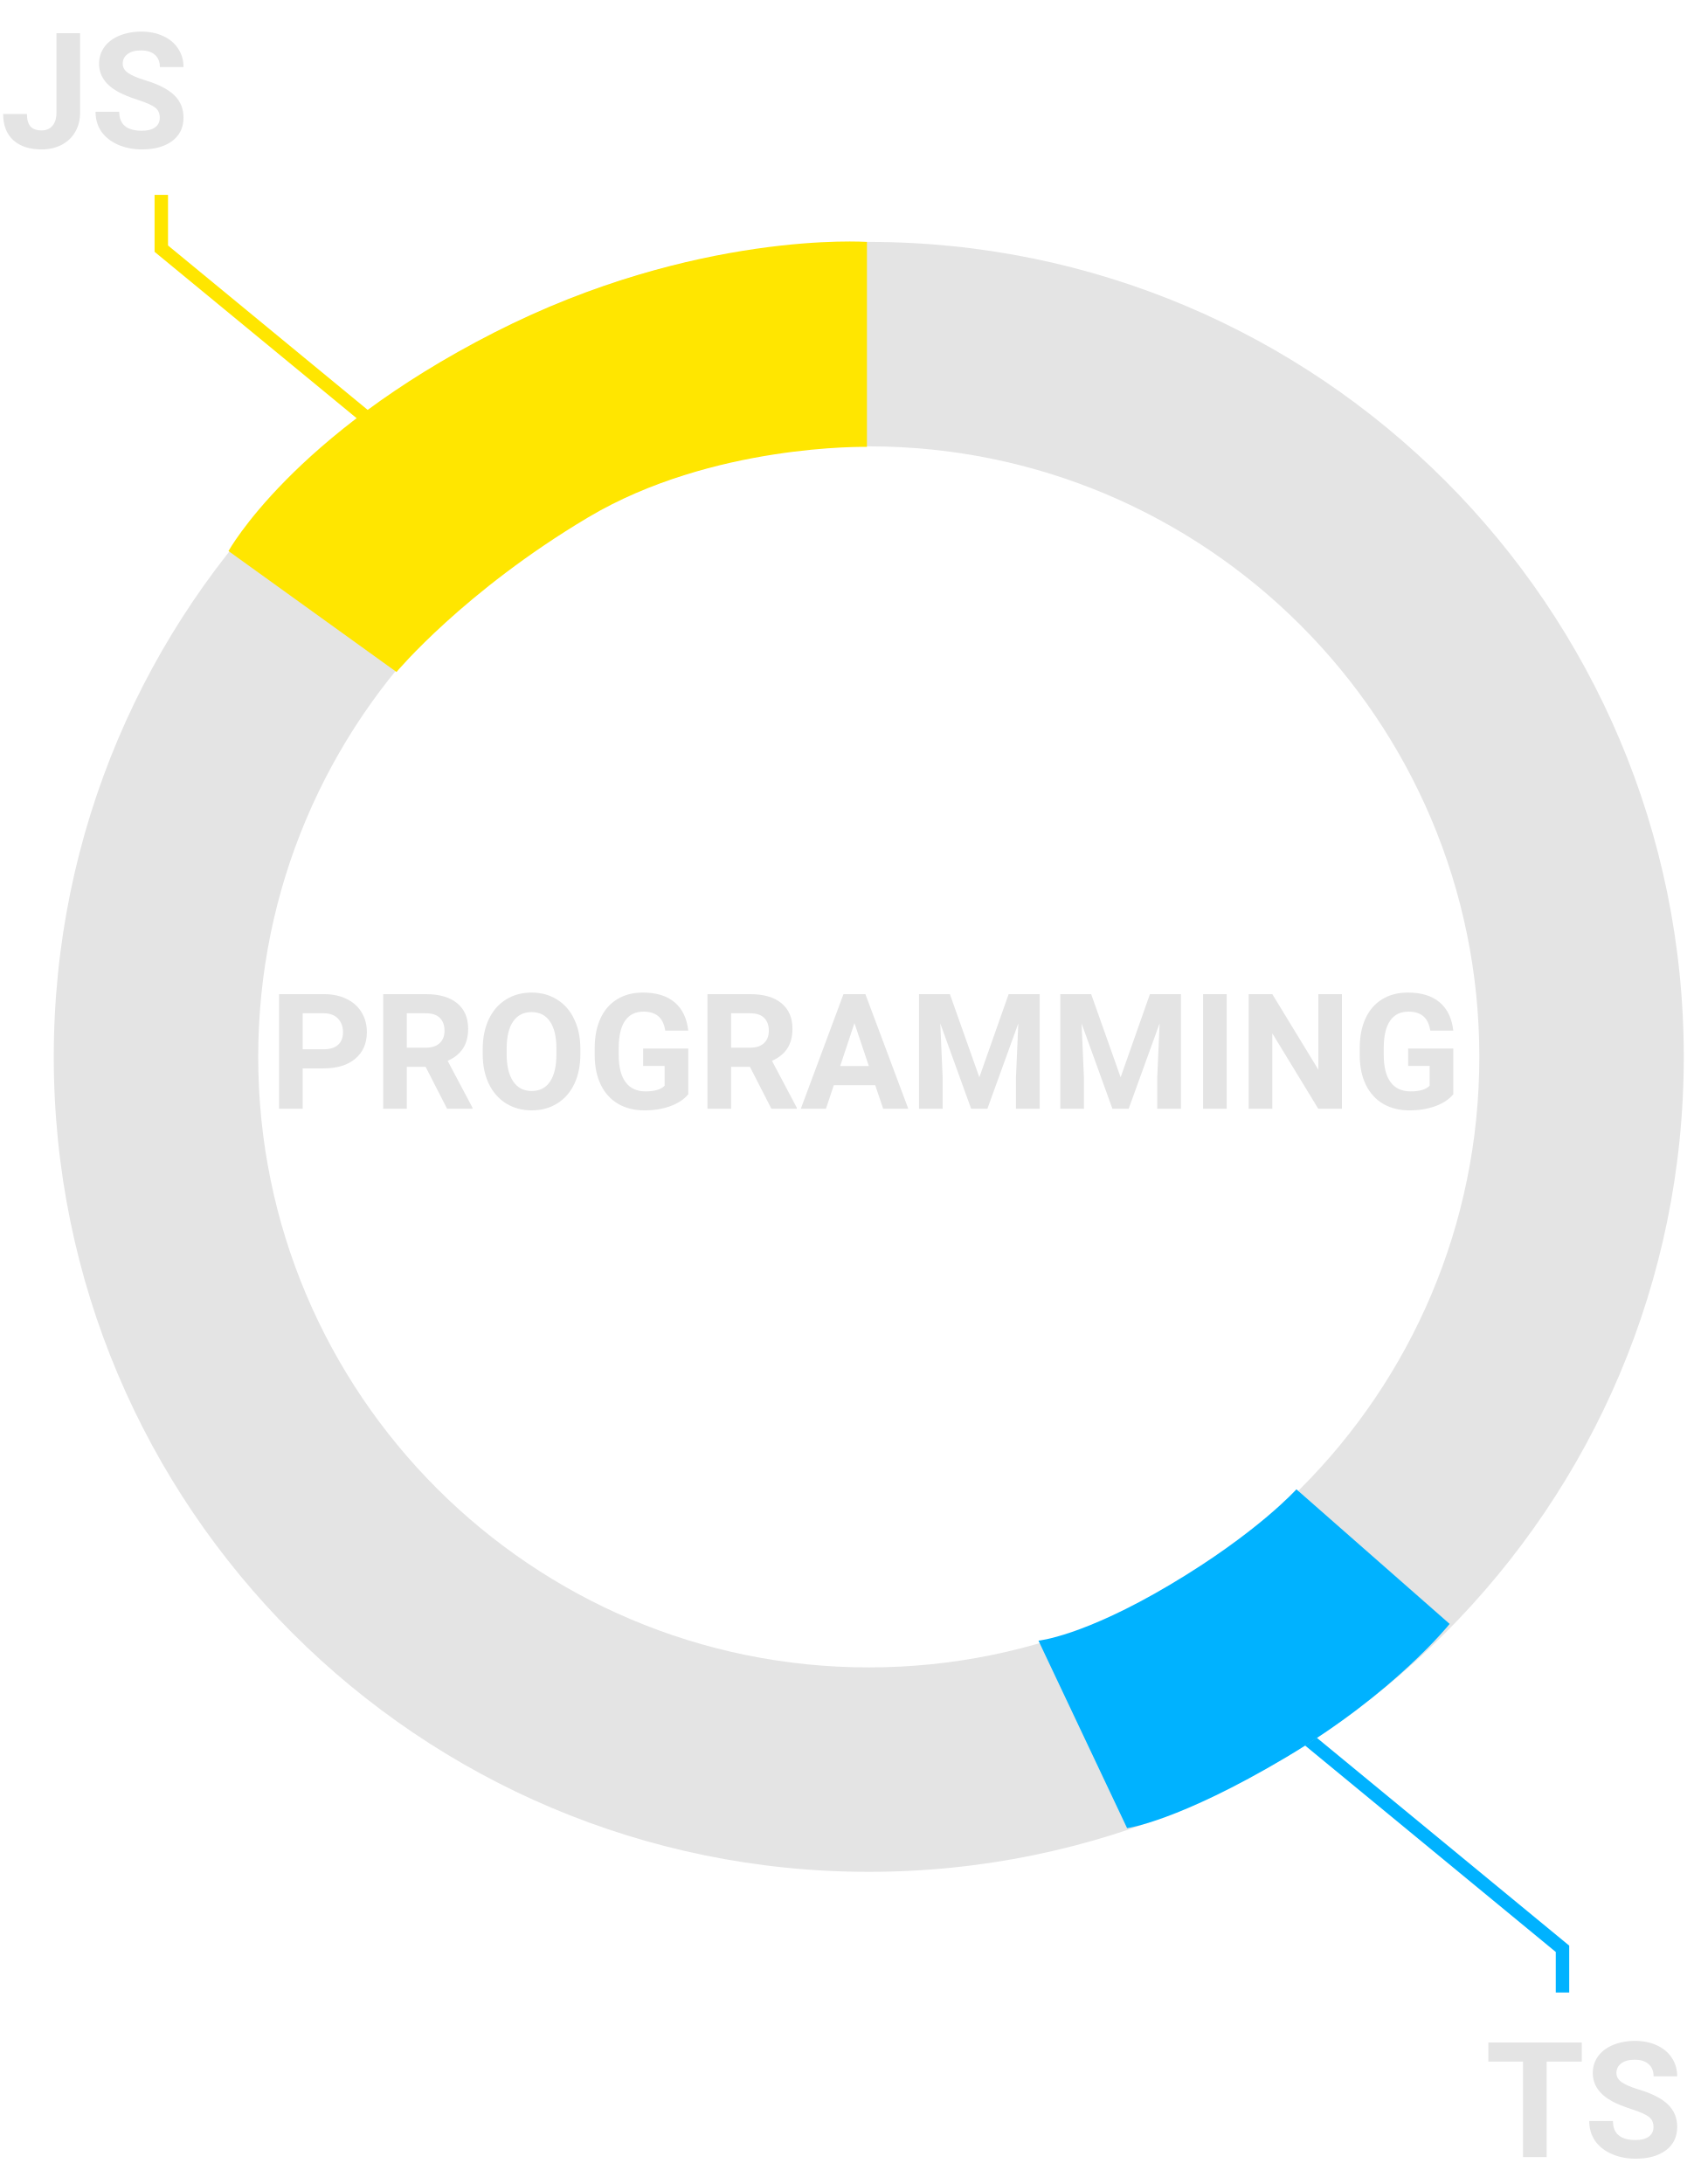
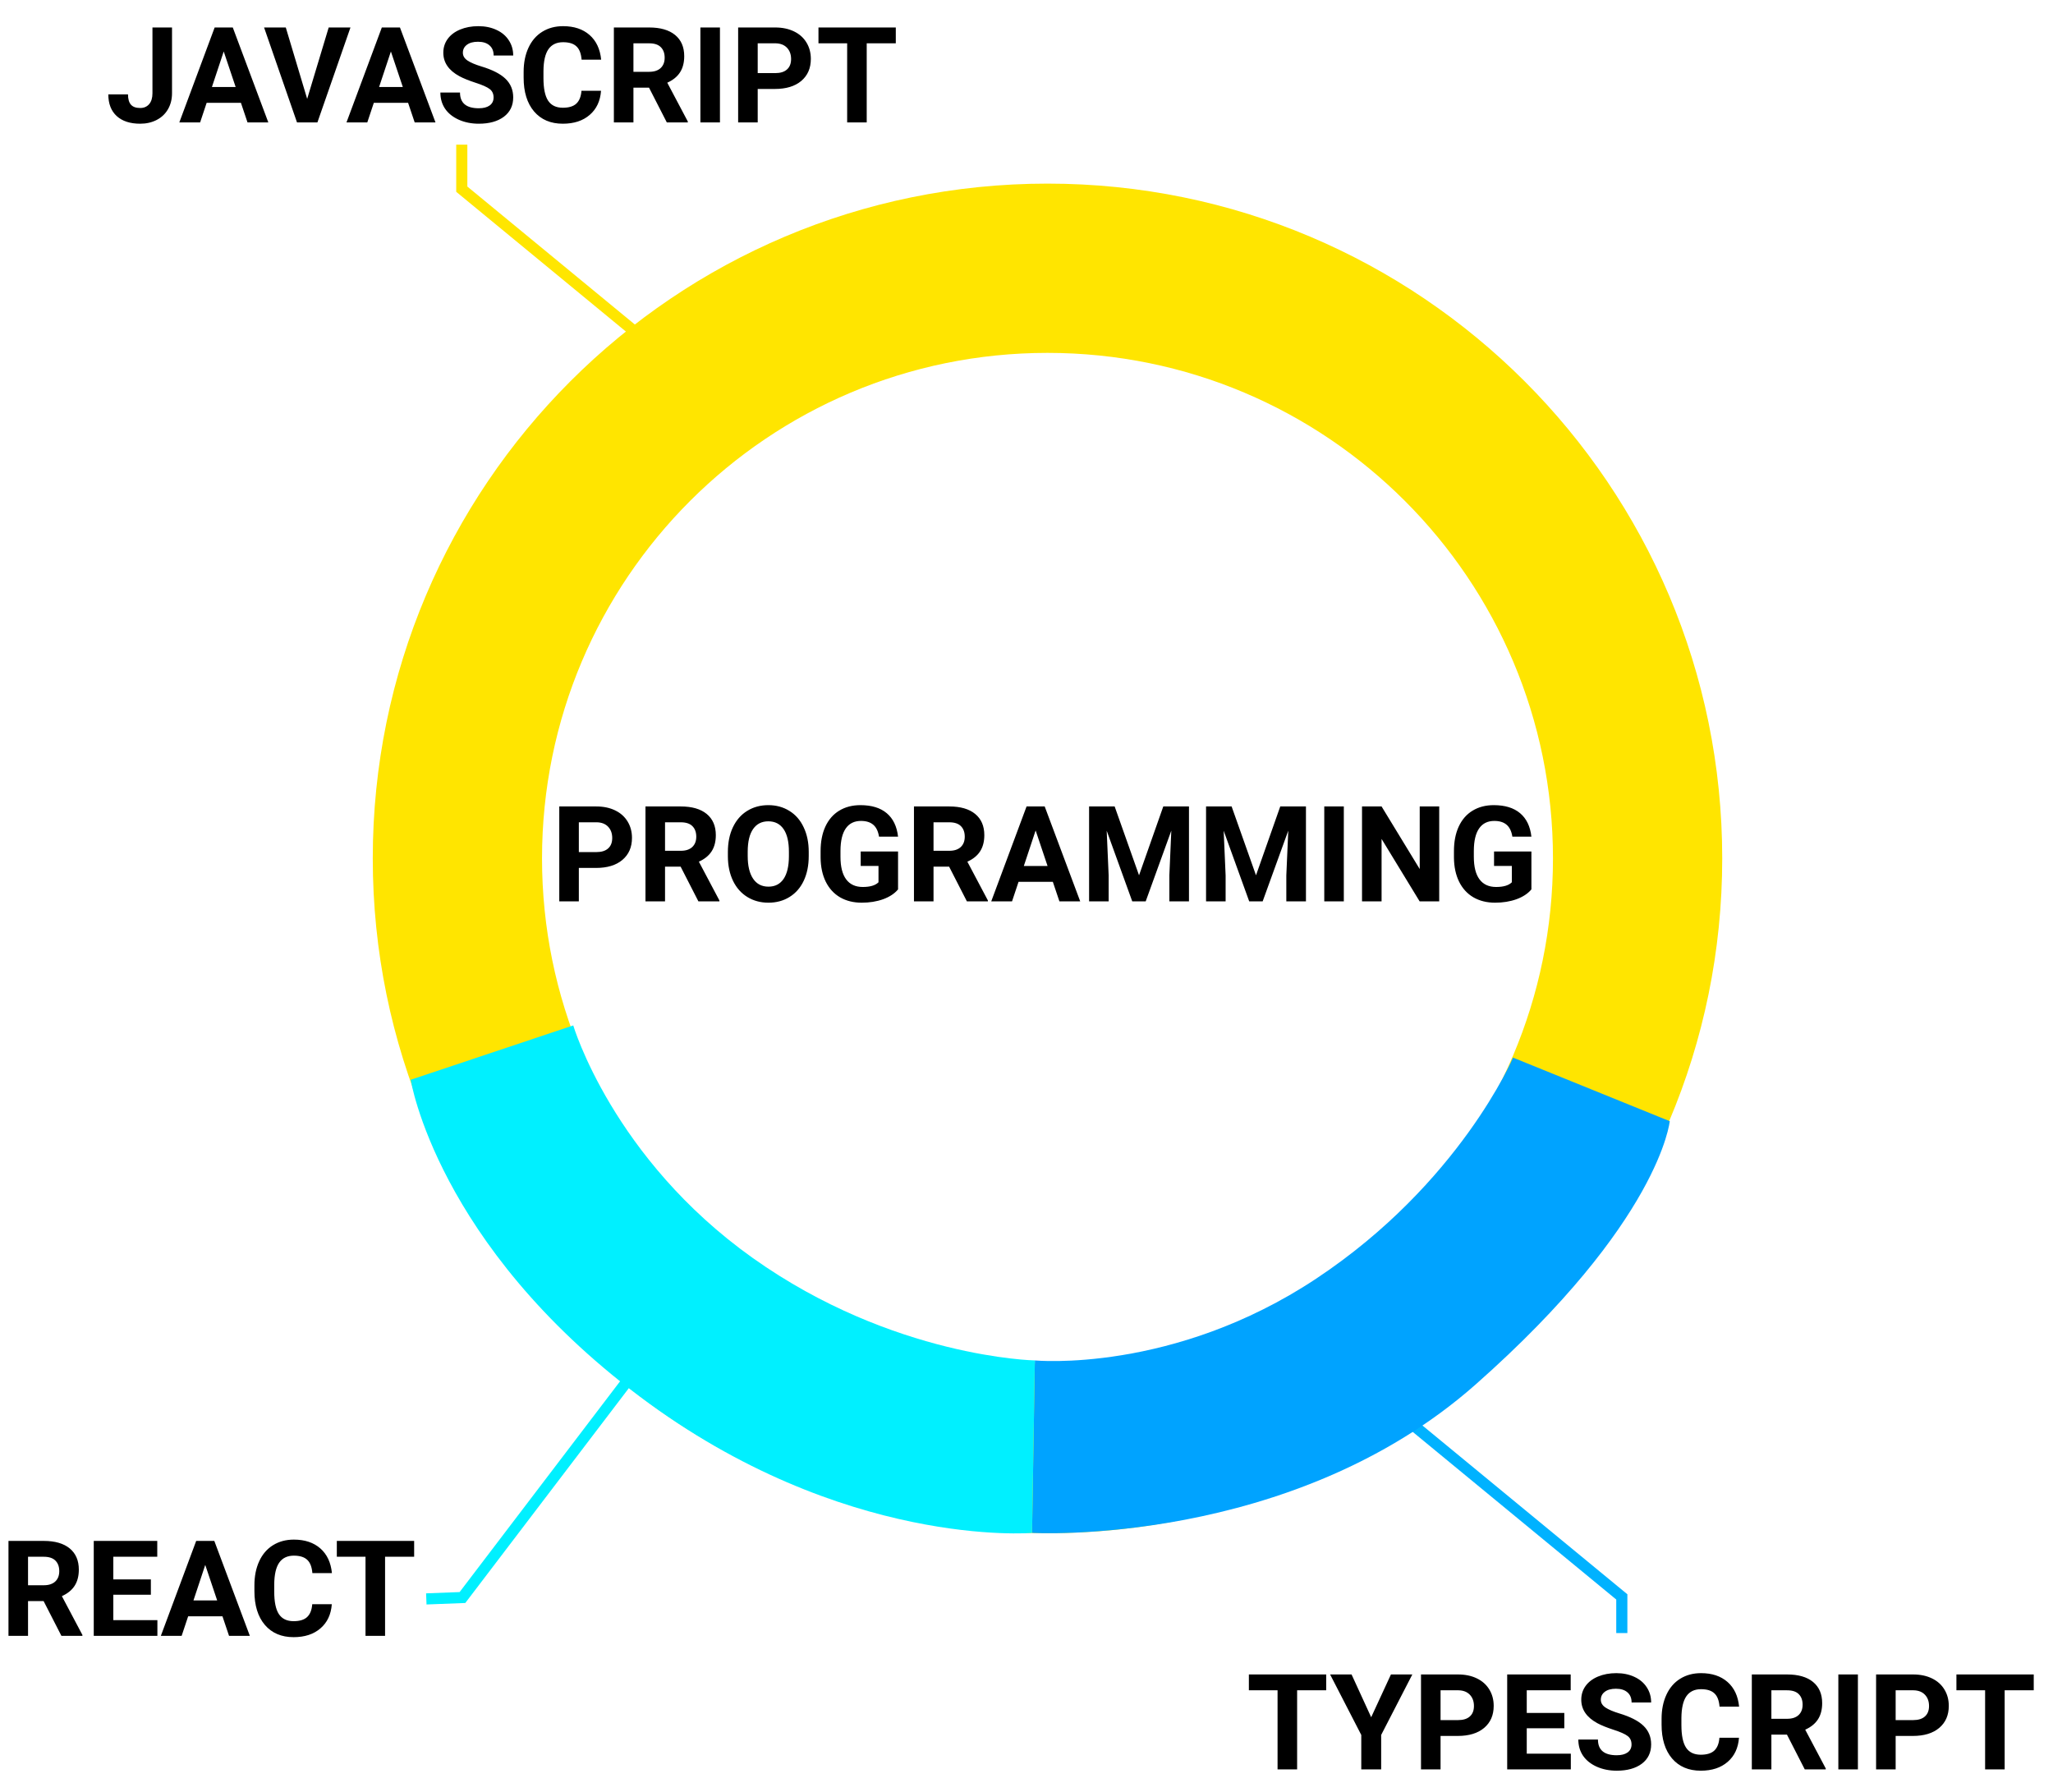
- <svg xmlns="http://www.w3.org/2000/svg" width="253" height="325" viewBox="0 0 253 325" fill="none">
-   <path d="M45.039 158.988V165H41.523V147.938H48.18C49.461 147.938 50.586 148.172 51.555 148.641C52.531 149.109 53.281 149.777 53.805 150.645C54.328 151.504 54.59 152.484 54.59 153.586C54.59 155.258 54.016 156.578 52.867 157.547C51.727 158.508 50.145 158.988 48.121 158.988H45.039ZM45.039 156.141H48.18C49.109 156.141 49.816 155.922 50.301 155.484C50.793 155.047 51.039 154.422 51.039 153.609C51.039 152.773 50.793 152.098 50.301 151.582C49.809 151.066 49.129 150.801 48.262 150.785H45.039V156.141ZM63.332 158.754H60.531V165H57.016V147.938H63.355C65.371 147.938 66.926 148.387 68.019 149.285C69.113 150.184 69.66 151.453 69.66 153.094C69.66 154.258 69.406 155.23 68.898 156.012C68.398 156.785 67.637 157.402 66.613 157.863L70.305 164.836V165H66.531L63.332 158.754ZM60.531 155.906H63.367C64.25 155.906 64.934 155.684 65.418 155.238C65.902 154.785 66.144 154.164 66.144 153.375C66.144 152.57 65.914 151.938 65.453 151.477C65 151.016 64.301 150.785 63.355 150.785H60.531V155.906ZM86.359 156.855C86.359 158.535 86.062 160.008 85.469 161.273C84.875 162.539 84.023 163.516 82.914 164.203C81.812 164.891 80.547 165.234 79.117 165.234C77.703 165.234 76.441 164.895 75.332 164.215C74.223 163.535 73.363 162.566 72.754 161.309C72.144 160.043 71.836 158.59 71.828 156.949V156.105C71.828 154.426 72.129 152.949 72.731 151.676C73.34 150.395 74.195 149.414 75.297 148.734C76.406 148.047 77.672 147.703 79.094 147.703C80.516 147.703 81.777 148.047 82.879 148.734C83.988 149.414 84.844 150.395 85.445 151.676C86.055 152.949 86.359 154.422 86.359 156.094V156.855ZM82.797 156.082C82.797 154.293 82.477 152.934 81.836 152.004C81.195 151.074 80.281 150.609 79.094 150.609C77.914 150.609 77.004 151.07 76.363 151.992C75.723 152.906 75.398 154.25 75.391 156.023V156.855C75.391 158.598 75.711 159.949 76.352 160.91C76.992 161.871 77.914 162.352 79.117 162.352C80.297 162.352 81.203 161.891 81.836 160.969C82.469 160.039 82.789 158.688 82.797 156.914V156.082ZM102.414 162.844C101.781 163.602 100.887 164.191 99.731 164.613C98.574 165.027 97.293 165.234 95.887 165.234C94.41 165.234 93.113 164.914 91.996 164.273C90.887 163.625 90.027 162.688 89.418 161.461C88.816 160.234 88.508 158.793 88.492 157.137V155.977C88.492 154.273 88.777 152.801 89.348 151.559C89.926 150.309 90.754 149.355 91.832 148.699C92.918 148.035 94.188 147.703 95.641 147.703C97.664 147.703 99.246 148.188 100.387 149.156C101.527 150.117 102.203 151.52 102.414 153.363H98.992C98.836 152.387 98.488 151.672 97.949 151.219C97.418 150.766 96.684 150.539 95.746 150.539C94.551 150.539 93.641 150.988 93.016 151.887C92.391 152.785 92.074 154.121 92.066 155.895V156.984C92.066 158.773 92.406 160.125 93.086 161.039C93.766 161.953 94.762 162.41 96.074 162.41C97.394 162.41 98.336 162.129 98.898 161.566V158.625H95.699V156.035H102.414V162.844ZM111.59 158.754H108.789V165H105.273V147.938H111.613C113.629 147.938 115.184 148.387 116.277 149.285C117.371 150.184 117.918 151.453 117.918 153.094C117.918 154.258 117.664 155.23 117.156 156.012C116.656 156.785 115.895 157.402 114.871 157.863L118.562 164.836V165H114.789L111.59 158.754ZM108.789 155.906H111.625C112.508 155.906 113.191 155.684 113.676 155.238C114.16 154.785 114.402 154.164 114.402 153.375C114.402 152.57 114.172 151.938 113.711 151.477C113.258 151.016 112.559 150.785 111.613 150.785H108.789V155.906ZM130.234 161.484H124.07L122.898 165H119.16L125.512 147.938H128.77L135.156 165H131.418L130.234 161.484ZM125.02 158.637H129.285L127.141 152.25L125.02 158.637ZM141.344 147.938L145.727 160.312L150.086 147.938H154.703V165H151.176V160.336L151.527 152.285L146.922 165H144.508L139.914 152.297L140.266 160.336V165H136.75V147.938H141.344ZM162.367 147.938L166.75 160.312L171.109 147.938H175.727V165H172.199V160.336L172.551 152.285L167.945 165H165.531L160.938 152.297L161.289 160.336V165H157.773V147.938H162.367ZM182.535 165H179.02V147.938H182.535V165ZM199.68 165H196.164L189.32 153.773V165H185.805V147.938H189.32L196.176 159.188V147.938H199.68V165ZM216.25 162.844C215.617 163.602 214.723 164.191 213.566 164.613C212.41 165.027 211.129 165.234 209.723 165.234C208.246 165.234 206.949 164.914 205.832 164.273C204.723 163.625 203.863 162.688 203.254 161.461C202.652 160.234 202.344 158.793 202.328 157.137V155.977C202.328 154.273 202.613 152.801 203.184 151.559C203.762 150.309 204.59 149.355 205.668 148.699C206.754 148.035 208.023 147.703 209.477 147.703C211.5 147.703 213.082 148.188 214.223 149.156C215.363 150.117 216.039 151.52 216.25 153.363H212.828C212.672 152.387 212.324 151.672 211.785 151.219C211.254 150.766 210.52 150.539 209.582 150.539C208.387 150.539 207.477 150.988 206.852 151.887C206.227 152.785 205.91 154.121 205.902 155.895V156.984C205.902 158.773 206.242 160.125 206.922 161.039C207.602 161.953 208.598 162.41 209.91 162.41C211.23 162.41 212.172 162.129 212.734 161.566V158.625H209.535V156.035H216.25V162.844Z" fill="#E4E4E4" />
-   <path d="M8.402 4.938H11.918V16.75C11.918 17.836 11.676 18.797 11.191 19.633C10.715 20.461 10.039 21.102 9.164 21.555C8.289 22.008 7.301 22.234 6.199 22.234C4.395 22.234 2.988 21.777 1.98 20.863C0.973 19.941 0.469 18.641 0.469 16.961H4.008C4.008 17.797 4.184 18.414 4.535 18.812C4.887 19.211 5.441 19.41 6.199 19.41C6.871 19.41 7.406 19.18 7.805 18.719C8.203 18.258 8.402 17.602 8.402 16.75V4.938ZM23.777 17.523C23.777 16.859 23.543 16.352 23.074 16C22.605 15.641 21.762 15.266 20.543 14.875C19.324 14.477 18.359 14.086 17.648 13.703C15.711 12.656 14.742 11.246 14.742 9.473C14.742 8.551 15 7.73 15.516 7.012C16.039 6.285 16.785 5.719 17.754 5.312C18.73 4.906 19.824 4.703 21.035 4.703C22.254 4.703 23.34 4.926 24.293 5.371C25.246 5.809 25.984 6.43 26.508 7.234C27.039 8.039 27.305 8.953 27.305 9.977H23.789C23.789 9.195 23.543 8.59 23.051 8.16C22.559 7.723 21.867 7.504 20.977 7.504C20.117 7.504 19.449 7.688 18.973 8.055C18.496 8.414 18.258 8.891 18.258 9.484C18.258 10.039 18.535 10.504 19.09 10.879C19.652 11.254 20.477 11.605 21.562 11.934C23.562 12.535 25.02 13.281 25.934 14.172C26.848 15.062 27.305 16.172 27.305 17.5C27.305 18.977 26.746 20.137 25.629 20.98C24.512 21.816 23.008 22.234 21.117 22.234C19.805 22.234 18.609 21.996 17.531 21.52C16.453 21.035 15.629 20.375 15.059 19.539C14.496 18.703 14.215 17.734 14.215 16.633H17.742C17.742 18.516 18.867 19.457 21.117 19.457C21.953 19.457 22.605 19.289 23.074 18.953C23.543 18.609 23.777 18.133 23.777 17.523Z" fill="#E4E4E4" />
-   <path d="M235.367 306.785H230.141V321H226.625V306.785H221.469V303.938H235.367V306.785ZM246.043 316.523C246.043 315.859 245.809 315.352 245.34 315C244.871 314.641 244.027 314.266 242.809 313.875C241.59 313.477 240.625 313.086 239.914 312.703C237.977 311.656 237.008 310.246 237.008 308.473C237.008 307.551 237.266 306.73 237.781 306.012C238.305 305.285 239.051 304.719 240.02 304.312C240.996 303.906 242.09 303.703 243.301 303.703C244.52 303.703 245.605 303.926 246.559 304.371C247.512 304.809 248.25 305.43 248.773 306.234C249.305 307.039 249.57 307.953 249.57 308.977H246.055C246.055 308.195 245.809 307.59 245.316 307.16C244.824 306.723 244.133 306.504 243.242 306.504C242.383 306.504 241.715 306.688 241.238 307.055C240.762 307.414 240.523 307.891 240.523 308.484C240.523 309.039 240.801 309.504 241.355 309.879C241.918 310.254 242.742 310.605 243.828 310.934C245.828 311.535 247.285 312.281 248.199 313.172C249.113 314.062 249.57 315.172 249.57 316.5C249.57 317.977 249.012 319.137 247.895 319.98C246.777 320.816 245.273 321.234 243.383 321.234C242.07 321.234 240.875 320.996 239.797 320.52C238.719 320.035 237.895 319.375 237.324 318.539C236.762 317.703 236.48 316.734 236.48 315.633H240.008C240.008 317.516 241.133 318.457 243.383 318.457C244.219 318.457 244.871 318.289 245.34 317.953C245.809 317.609 246.043 317.133 246.043 316.523Z" fill="#E4E4E4" />
-   <path d="M24 29V37L66.5 72V78.5" stroke="#FFE600" stroke-width="2" />
-   <path d="M190 247V255L232.5 290V296.5" stroke="#00B2FF" stroke-width="2" />
-   <path fill-rule="evenodd" clip-rule="evenodd" d="M129.274 278.547C196.251 278.547 250.547 224.251 250.547 157.274C250.547 90.296 196.251 36 129.274 36C62.296 36 8 90.296 8 157.274C8 224.251 62.296 278.547 129.274 278.547ZM129.274 248.126C179.45 248.126 220.126 207.45 220.126 157.274C220.126 107.097 179.45 66.421 129.274 66.421C79.097 66.421 38.421 107.097 38.421 157.274C38.421 207.45 79.097 248.126 129.274 248.126Z" fill="#E4E4E4" />
-   <path d="M215.707 241.653L192.905 221.624C192.905 221.624 187.143 228.065 174.141 235.796C161.139 243.527 154.526 244.144 154.526 244.144L167.712 272.048C167.712 272.048 175.29 271.065 191.413 261.478C207.536 251.892 215.707 241.653 215.707 241.653Z" fill="#00B2FF" />
-   <path d="M34 82L59 100C59 100 69.02 88 87.5 77C105.98 66 129 66.5 129 66.5L129 36C129 36 103.5 34.217 73.5 49.5C43.5 64.783 34 82 34 82Z" fill="#FFE600" />
+ <svg xmlns="http://www.w3.org/2000/svg" width="369" height="322" viewBox="0 0 369 322" fill="none">
+   <path d="M104.039 155.988V162H100.523V144.938H107.18C108.461 144.938 109.586 145.172 110.555 145.641C111.531 146.109 112.281 146.777 112.805 147.645C113.328 148.504 113.59 149.484 113.59 150.586C113.59 152.258 113.016 153.578 111.867 154.547C110.727 155.508 109.145 155.988 107.121 155.988H104.039ZM104.039 153.141H107.18C108.109 153.141 108.816 152.922 109.301 152.484C109.793 152.047 110.039 151.422 110.039 150.609C110.039 149.773 109.793 149.098 109.301 148.582C108.809 148.066 108.129 147.801 107.262 147.785H104.039V153.141ZM122.332 155.754H119.531V162H116.016V144.938H122.355C124.371 144.938 125.926 145.387 127.02 146.285C128.113 147.184 128.66 148.453 128.66 150.094C128.66 151.258 128.406 152.23 127.898 153.012C127.398 153.785 126.637 154.402 125.613 154.863L129.305 161.836V162H125.531L122.332 155.754ZM119.531 152.906H122.367C123.25 152.906 123.934 152.684 124.418 152.238C124.902 151.785 125.145 151.164 125.145 150.375C125.145 149.57 124.914 148.938 124.453 148.477C124 148.016 123.301 147.785 122.355 147.785H119.531V152.906ZM145.359 153.855C145.359 155.535 145.062 157.008 144.469 158.273C143.875 159.539 143.023 160.516 141.914 161.203C140.812 161.891 139.547 162.234 138.117 162.234C136.703 162.234 135.441 161.895 134.332 161.215C133.223 160.535 132.363 159.566 131.754 158.309C131.145 157.043 130.836 155.59 130.828 153.949V153.105C130.828 151.426 131.129 149.949 131.73 148.676C132.34 147.395 133.195 146.414 134.297 145.734C135.406 145.047 136.672 144.703 138.094 144.703C139.516 144.703 140.777 145.047 141.879 145.734C142.988 146.414 143.844 147.395 144.445 148.676C145.055 149.949 145.359 151.422 145.359 153.094V153.855ZM141.797 153.082C141.797 151.293 141.477 149.934 140.836 149.004C140.195 148.074 139.281 147.609 138.094 147.609C136.914 147.609 136.004 148.07 135.363 148.992C134.723 149.906 134.398 151.25 134.391 153.023V153.855C134.391 155.598 134.711 156.949 135.352 157.91C135.992 158.871 136.914 159.352 138.117 159.352C139.297 159.352 140.203 158.891 140.836 157.969C141.469 157.039 141.789 155.688 141.797 153.914V153.082ZM161.414 159.844C160.781 160.602 159.887 161.191 158.73 161.613C157.574 162.027 156.293 162.234 154.887 162.234C153.41 162.234 152.113 161.914 150.996 161.273C149.887 160.625 149.027 159.688 148.418 158.461C147.816 157.234 147.508 155.793 147.492 154.137V152.977C147.492 151.273 147.777 149.801 148.348 148.559C148.926 147.309 149.754 146.355 150.832 145.699C151.918 145.035 153.188 144.703 154.641 144.703C156.664 144.703 158.246 145.188 159.387 146.156C160.527 147.117 161.203 148.52 161.414 150.363H157.992C157.836 149.387 157.488 148.672 156.949 148.219C156.418 147.766 155.684 147.539 154.746 147.539C153.551 147.539 152.641 147.988 152.016 148.887C151.391 149.785 151.074 151.121 151.066 152.895V153.984C151.066 155.773 151.406 157.125 152.086 158.039C152.766 158.953 153.762 159.41 155.074 159.41C156.395 159.41 157.336 159.129 157.898 158.566V155.625H154.699V153.035H161.414V159.844ZM170.59 155.754H167.789V162H164.273V144.938H170.613C172.629 144.938 174.184 145.387 175.277 146.285C176.371 147.184 176.918 148.453 176.918 150.094C176.918 151.258 176.664 152.23 176.156 153.012C175.656 153.785 174.895 154.402 173.871 154.863L177.562 161.836V162H173.789L170.59 155.754ZM167.789 152.906H170.625C171.508 152.906 172.191 152.684 172.676 152.238C173.16 151.785 173.402 151.164 173.402 150.375C173.402 149.57 173.172 148.938 172.711 148.477C172.258 148.016 171.559 147.785 170.613 147.785H167.789V152.906ZM189.234 158.484H183.07L181.898 162H178.16L184.512 144.938H187.77L194.156 162H190.418L189.234 158.484ZM184.02 155.637H188.285L186.141 149.25L184.02 155.637ZM200.344 144.938L204.727 157.312L209.086 144.938H213.703V162H210.176V157.336L210.527 149.285L205.922 162H203.508L198.914 149.297L199.266 157.336V162H195.75V144.938H200.344ZM221.367 144.938L225.75 157.312L230.109 144.938H234.727V162H231.199V157.336L231.551 149.285L226.945 162H224.531L219.938 149.297L220.289 157.336V162H216.773V144.938H221.367ZM241.535 162H238.02V144.938H241.535V162ZM258.68 162H255.164L248.32 150.773V162H244.805V144.938H248.32L255.176 156.188V144.938H258.68V162ZM275.25 159.844C274.617 160.602 273.723 161.191 272.566 161.613C271.41 162.027 270.129 162.234 268.723 162.234C267.246 162.234 265.949 161.914 264.832 161.273C263.723 160.625 262.863 159.688 262.254 158.461C261.652 157.234 261.344 155.793 261.328 154.137V152.977C261.328 151.273 261.613 149.801 262.184 148.559C262.762 147.309 263.59 146.355 264.668 145.699C265.754 145.035 267.023 144.703 268.477 144.703C270.5 144.703 272.082 145.188 273.223 146.156C274.363 147.117 275.039 148.52 275.25 150.363H271.828C271.672 149.387 271.324 148.672 270.785 148.219C270.254 147.766 269.52 147.539 268.582 147.539C267.387 147.539 266.477 147.988 265.852 148.887C265.227 149.785 264.91 151.121 264.902 152.895V153.984C264.902 155.773 265.242 157.125 265.922 158.039C266.602 158.953 267.598 159.41 268.91 159.41C270.23 159.41 271.172 159.129 271.734 158.566V155.625H268.535V153.035H275.25V159.844Z" fill="black" />
+   <path d="M27.402 4.938H30.918V16.75C30.918 17.836 30.676 18.797 30.191 19.633C29.715 20.461 29.039 21.102 28.164 21.555C27.289 22.008 26.301 22.234 25.199 22.234C23.395 22.234 21.988 21.777 20.98 20.863C19.973 19.941 19.469 18.641 19.469 16.961H23.008C23.008 17.797 23.184 18.414 23.535 18.812C23.887 19.211 24.441 19.41 25.199 19.41C25.871 19.41 26.406 19.18 26.805 18.719C27.203 18.258 27.402 17.602 27.402 16.75V4.938ZM43.305 18.484H37.141L35.969 22H32.23L38.582 4.938H41.84L48.227 22H44.488L43.305 18.484ZM38.09 15.637H42.355L40.211 9.25L38.09 15.637ZM55.211 17.77L59.078 4.938H62.992L57.051 22H53.383L47.465 4.938H51.367L55.211 17.77ZM73.352 18.484H67.188L66.016 22H62.277L68.629 4.938H71.887L78.273 22H74.535L73.352 18.484ZM68.137 15.637H72.402L70.258 9.25L68.137 15.637ZM88.715 17.523C88.715 16.859 88.481 16.352 88.012 16C87.543 15.641 86.699 15.266 85.481 14.875C84.262 14.477 83.297 14.086 82.586 13.703C80.648 12.656 79.68 11.246 79.68 9.473C79.68 8.551 79.938 7.73 80.453 7.012C80.977 6.285 81.723 5.719 82.691 5.312C83.668 4.906 84.762 4.703 85.973 4.703C87.191 4.703 88.277 4.926 89.231 5.371C90.184 5.809 90.922 6.43 91.445 7.234C91.977 8.039 92.242 8.953 92.242 9.977H88.727C88.727 9.195 88.481 8.59 87.988 8.16C87.496 7.723 86.805 7.504 85.914 7.504C85.055 7.504 84.387 7.688 83.91 8.055C83.434 8.414 83.195 8.891 83.195 9.484C83.195 10.039 83.473 10.504 84.027 10.879C84.59 11.254 85.414 11.605 86.5 11.934C88.5 12.535 89.957 13.281 90.871 14.172C91.785 15.062 92.242 16.172 92.242 17.5C92.242 18.977 91.684 20.137 90.566 20.98C89.449 21.816 87.945 22.234 86.055 22.234C84.742 22.234 83.547 21.996 82.469 21.52C81.391 21.035 80.566 20.375 79.996 19.539C79.434 18.703 79.152 17.734 79.152 16.633H82.68C82.68 18.516 83.805 19.457 86.055 19.457C86.891 19.457 87.543 19.289 88.012 18.953C88.481 18.609 88.715 18.133 88.715 17.523ZM108.027 16.316C107.895 18.152 107.215 19.598 105.988 20.652C104.77 21.707 103.16 22.234 101.16 22.234C98.973 22.234 97.25 21.5 95.992 20.031C94.742 18.555 94.117 16.531 94.117 13.961V12.918C94.117 11.277 94.406 9.832 94.984 8.582C95.562 7.332 96.387 6.375 97.457 5.711C98.535 5.039 99.785 4.703 101.207 4.703C103.176 4.703 104.762 5.23 105.965 6.285C107.168 7.34 107.863 8.82 108.051 10.727H104.535C104.449 9.625 104.141 8.828 103.609 8.336C103.086 7.836 102.285 7.586 101.207 7.586C100.035 7.586 99.156 8.008 98.57 8.852C97.992 9.688 97.695 10.988 97.68 12.754V14.043C97.68 15.887 97.957 17.234 98.512 18.086C99.074 18.938 99.957 19.363 101.16 19.363C102.246 19.363 103.055 19.117 103.586 18.625C104.125 18.125 104.434 17.355 104.512 16.316H108.027ZM116.652 15.754H113.852V22H110.336V4.938H116.676C118.691 4.938 120.246 5.387 121.34 6.285C122.434 7.184 122.98 8.453 122.98 10.094C122.98 11.258 122.727 12.23 122.219 13.012C121.719 13.785 120.957 14.402 119.934 14.863L123.625 21.836V22H119.852L116.652 15.754ZM113.852 12.906H116.688C117.57 12.906 118.254 12.684 118.738 12.238C119.223 11.785 119.465 11.164 119.465 10.375C119.465 9.57 119.234 8.938 118.773 8.477C118.32 8.016 117.621 7.785 116.676 7.785H113.852V12.906ZM129.402 22H125.887V4.938H129.402V22ZM136.188 15.988V22H132.672V4.938H139.328C140.609 4.938 141.734 5.172 142.703 5.641C143.68 6.109 144.43 6.777 144.953 7.645C145.477 8.504 145.738 9.484 145.738 10.586C145.738 12.258 145.164 13.578 144.016 14.547C142.875 15.508 141.293 15.988 139.27 15.988H136.188ZM136.188 13.141H139.328C140.258 13.141 140.965 12.922 141.449 12.484C141.941 12.047 142.188 11.422 142.188 10.609C142.188 9.773 141.941 9.098 141.449 8.582C140.957 8.066 140.277 7.801 139.41 7.785H136.188V13.141ZM161.008 7.785H155.781V22H152.266V7.785H147.109V4.938H161.008V7.785Z" fill="black" />
+   <path d="M238.367 303.785H233.141V318H229.625V303.785H224.469V300.938H238.367V303.785ZM246.453 308.625L250.004 300.938H253.848L248.246 311.812V318H244.672V311.812L239.07 300.938H242.926L246.453 308.625ZM258.922 311.988V318H255.406V300.938H262.062C263.344 300.938 264.469 301.172 265.438 301.641C266.414 302.109 267.164 302.777 267.688 303.645C268.211 304.504 268.473 305.484 268.473 306.586C268.473 308.258 267.898 309.578 266.75 310.547C265.609 311.508 264.027 311.988 262.004 311.988H258.922ZM258.922 309.141H262.062C262.992 309.141 263.699 308.922 264.184 308.484C264.676 308.047 264.922 307.422 264.922 306.609C264.922 305.773 264.676 305.098 264.184 304.582C263.691 304.066 263.012 303.801 262.145 303.785H258.922V309.141ZM281.164 310.605H274.414V315.176H282.336V318H270.898V300.938H282.312V303.785H274.414V307.852H281.164V310.605ZM293.246 313.523C293.246 312.859 293.012 312.352 292.543 312C292.074 311.641 291.23 311.266 290.012 310.875C288.793 310.477 287.828 310.086 287.117 309.703C285.18 308.656 284.211 307.246 284.211 305.473C284.211 304.551 284.469 303.73 284.984 303.012C285.508 302.285 286.254 301.719 287.223 301.312C288.199 300.906 289.293 300.703 290.504 300.703C291.723 300.703 292.809 300.926 293.762 301.371C294.715 301.809 295.453 302.43 295.977 303.234C296.508 304.039 296.773 304.953 296.773 305.977H293.258C293.258 305.195 293.012 304.59 292.52 304.16C292.027 303.723 291.336 303.504 290.445 303.504C289.586 303.504 288.918 303.688 288.441 304.055C287.965 304.414 287.727 304.891 287.727 305.484C287.727 306.039 288.004 306.504 288.559 306.879C289.121 307.254 289.945 307.605 291.031 307.934C293.031 308.535 294.488 309.281 295.402 310.172C296.316 311.062 296.773 312.172 296.773 313.5C296.773 314.977 296.215 316.137 295.098 316.98C293.98 317.816 292.477 318.234 290.586 318.234C289.273 318.234 288.078 317.996 287 317.52C285.922 317.035 285.098 316.375 284.527 315.539C283.965 314.703 283.684 313.734 283.684 312.633H287.211C287.211 314.516 288.336 315.457 290.586 315.457C291.422 315.457 292.074 315.289 292.543 314.953C293.012 314.609 293.246 314.133 293.246 313.523ZM312.559 312.316C312.426 314.152 311.746 315.598 310.52 316.652C309.301 317.707 307.691 318.234 305.691 318.234C303.504 318.234 301.781 317.5 300.523 316.031C299.273 314.555 298.648 312.531 298.648 309.961V308.918C298.648 307.277 298.938 305.832 299.516 304.582C300.094 303.332 300.918 302.375 301.988 301.711C303.066 301.039 304.316 300.703 305.738 300.703C307.707 300.703 309.293 301.23 310.496 302.285C311.699 303.34 312.395 304.82 312.582 306.727H309.066C308.98 305.625 308.672 304.828 308.141 304.336C307.617 303.836 306.816 303.586 305.738 303.586C304.566 303.586 303.688 304.008 303.102 304.852C302.523 305.688 302.227 306.988 302.211 308.754V310.043C302.211 311.887 302.488 313.234 303.043 314.086C303.605 314.938 304.488 315.363 305.691 315.363C306.777 315.363 307.586 315.117 308.117 314.625C308.656 314.125 308.965 313.355 309.043 312.316H312.559ZM321.184 311.754H318.383V318H314.867V300.938H321.207C323.223 300.938 324.777 301.387 325.871 302.285C326.965 303.184 327.512 304.453 327.512 306.094C327.512 307.258 327.258 308.23 326.75 309.012C326.25 309.785 325.488 310.402 324.465 310.863L328.156 317.836V318H324.383L321.184 311.754ZM318.383 308.906H321.219C322.102 308.906 322.785 308.684 323.27 308.238C323.754 307.785 323.996 307.164 323.996 306.375C323.996 305.57 323.766 304.938 323.305 304.477C322.852 304.016 322.152 303.785 321.207 303.785H318.383V308.906ZM333.934 318H330.418V300.938H333.934V318ZM340.719 311.988V318H337.203V300.938H343.859C345.141 300.938 346.266 301.172 347.234 301.641C348.211 302.109 348.961 302.777 349.484 303.645C350.008 304.504 350.27 305.484 350.27 306.586C350.27 308.258 349.695 309.578 348.547 310.547C347.406 311.508 345.824 311.988 343.801 311.988H340.719ZM340.719 309.141H343.859C344.789 309.141 345.496 308.922 345.98 308.484C346.473 308.047 346.719 307.422 346.719 306.609C346.719 305.773 346.473 305.098 345.98 304.582C345.488 304.066 344.809 303.801 343.941 303.785H340.719V309.141ZM365.539 303.785H360.312V318H356.797V303.785H351.641V300.938H365.539V303.785Z" fill="black" />
+   <path d="M7.84 287.754H5.039V294H1.523V276.938H7.863C9.879 276.938 11.434 277.387 12.527 278.285C13.621 279.184 14.168 280.453 14.168 282.094C14.168 283.258 13.914 284.23 13.406 285.012C12.906 285.785 12.145 286.402 11.121 286.863L14.812 293.836V294H11.039L7.84 287.754ZM5.039 284.906H7.875C8.758 284.906 9.441 284.684 9.926 284.238C10.41 283.785 10.652 283.164 10.652 282.375C10.652 281.57 10.422 280.938 9.961 280.477C9.508 280.016 8.809 279.785 7.863 279.785H5.039V284.906ZM27.117 286.605H20.367V291.176H28.289V294H16.852V276.938H28.266V279.785H20.367V283.852H27.117V286.605ZM39.984 290.484H33.82L32.648 294H28.91L35.262 276.938H38.52L44.906 294H41.168L39.984 290.484ZM34.77 287.637H39.035L36.891 281.25L34.77 287.637ZM59.637 288.316C59.504 290.152 58.824 291.598 57.598 292.652C56.379 293.707 54.77 294.234 52.77 294.234C50.582 294.234 48.859 293.5 47.602 292.031C46.352 290.555 45.727 288.531 45.727 285.961V284.918C45.727 283.277 46.016 281.832 46.594 280.582C47.172 279.332 47.996 278.375 49.066 277.711C50.145 277.039 51.395 276.703 52.816 276.703C54.785 276.703 56.371 277.23 57.574 278.285C58.777 279.34 59.473 280.82 59.66 282.727H56.145C56.059 281.625 55.75 280.828 55.219 280.336C54.695 279.836 53.895 279.586 52.816 279.586C51.645 279.586 50.766 280.008 50.18 280.852C49.602 281.688 49.305 282.988 49.289 284.754V286.043C49.289 287.887 49.566 289.234 50.121 290.086C50.684 290.938 51.566 291.363 52.77 291.363C53.855 291.363 54.664 291.117 55.195 290.625C55.734 290.125 56.043 289.355 56.121 288.316H59.637ZM74.438 279.785H69.211V294H65.695V279.785H60.539V276.938H74.438V279.785Z" fill="black" />
+   <path d="M83 26V34L125.5 69V75.5" stroke="#FFE600" stroke-width="2" />
+   <path d="M249 244V252L291.5 287V293.5" stroke="#00B2FF" stroke-width="2" />
+   <path d="M124.464 243L116.47 243.306L83.12 287.112L76.624 287.361" stroke="#00F0FF" stroke-width="2" />
+   <path fill-rule="evenodd" clip-rule="evenodd" d="M188.274 275.547C255.251 275.547 309.547 221.251 309.547 154.274C309.547 87.296 255.251 33 188.274 33C121.296 33 67 87.296 67 154.274C67 221.251 121.296 275.547 188.274 275.547ZM188.274 245.126C238.45 245.126 279.126 204.45 279.126 154.274C279.126 104.097 238.45 63.421 188.274 63.421C138.097 63.421 97.421 104.097 97.421 154.274C97.421 204.45 138.097 245.126 188.274 245.126Z" fill="#FFE500" />
+   <path d="M300.117 201.504L271.945 190.077C271.945 190.077 262.371 212.669 236.599 229.781C210.828 246.892 186 244.5 186 244.5L185.5 275.5C185.5 275.5 232.098 278.102 265.24 248.809C298.381 219.517 300.117 201.504 300.117 201.504Z" fill="#00A3FF" />
+   <path d="M185.5 275.5L186 244.5C186 244.5 160.543 244.024 135.324 226.108C110.104 208.192 103.035 184.293 103.035 184.293L73.818 194.059C73.818 194.059 78.5 223.608 115 251C151.5 278.392 185.5 275.5 185.5 275.5Z" fill="#00F0FF" />
</svg>
